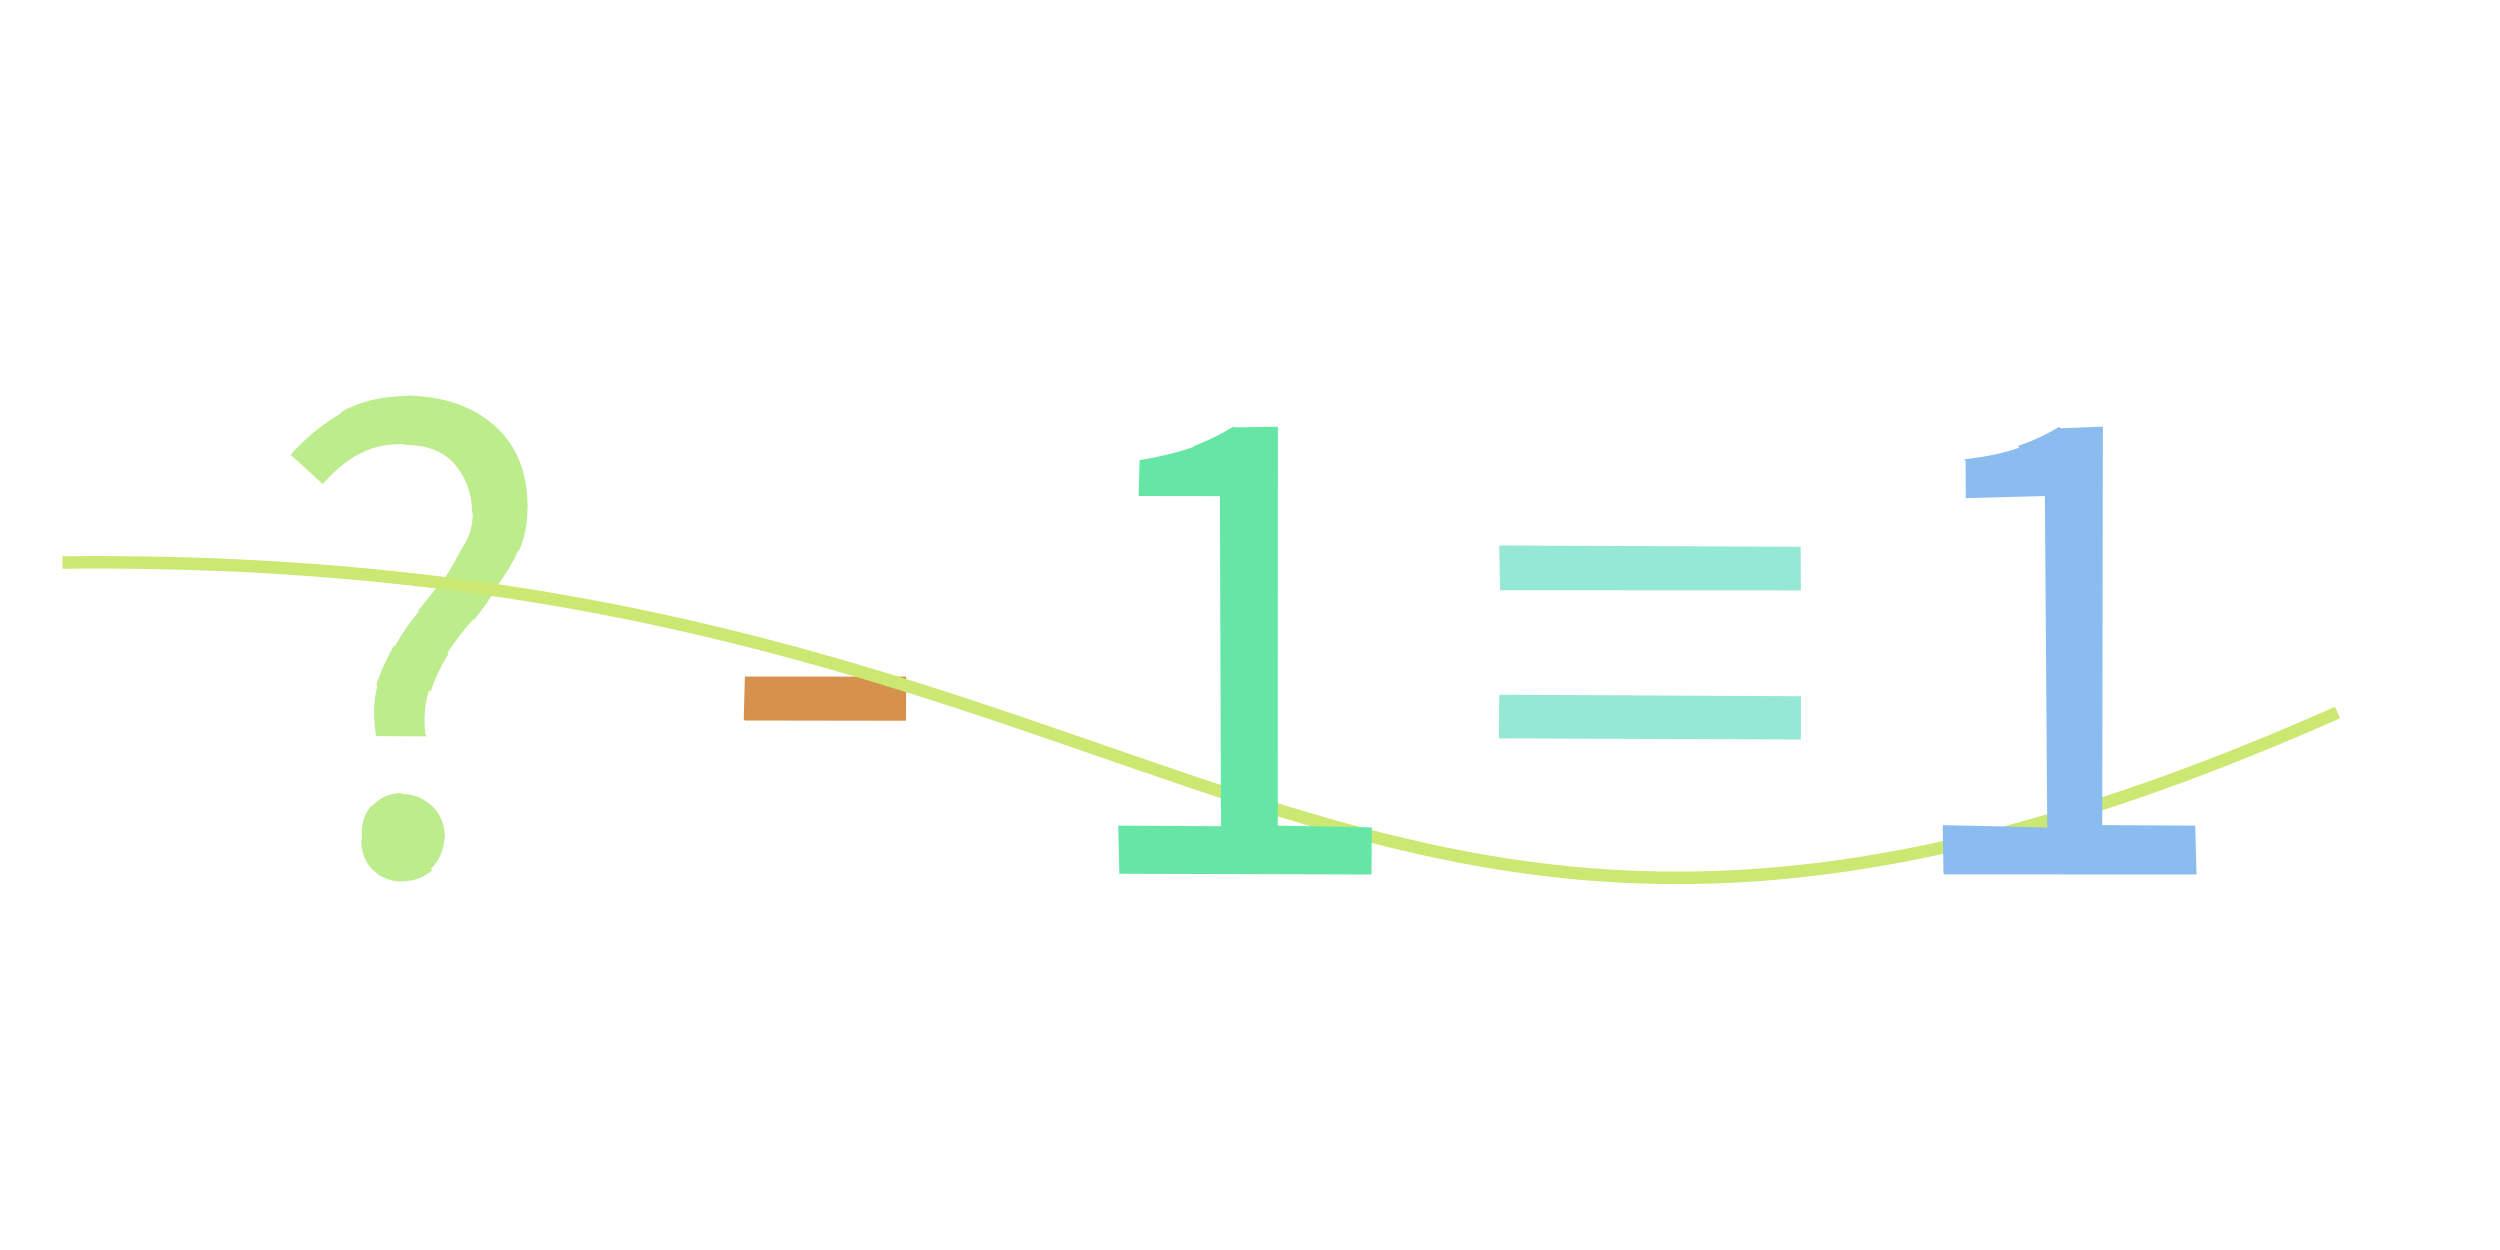
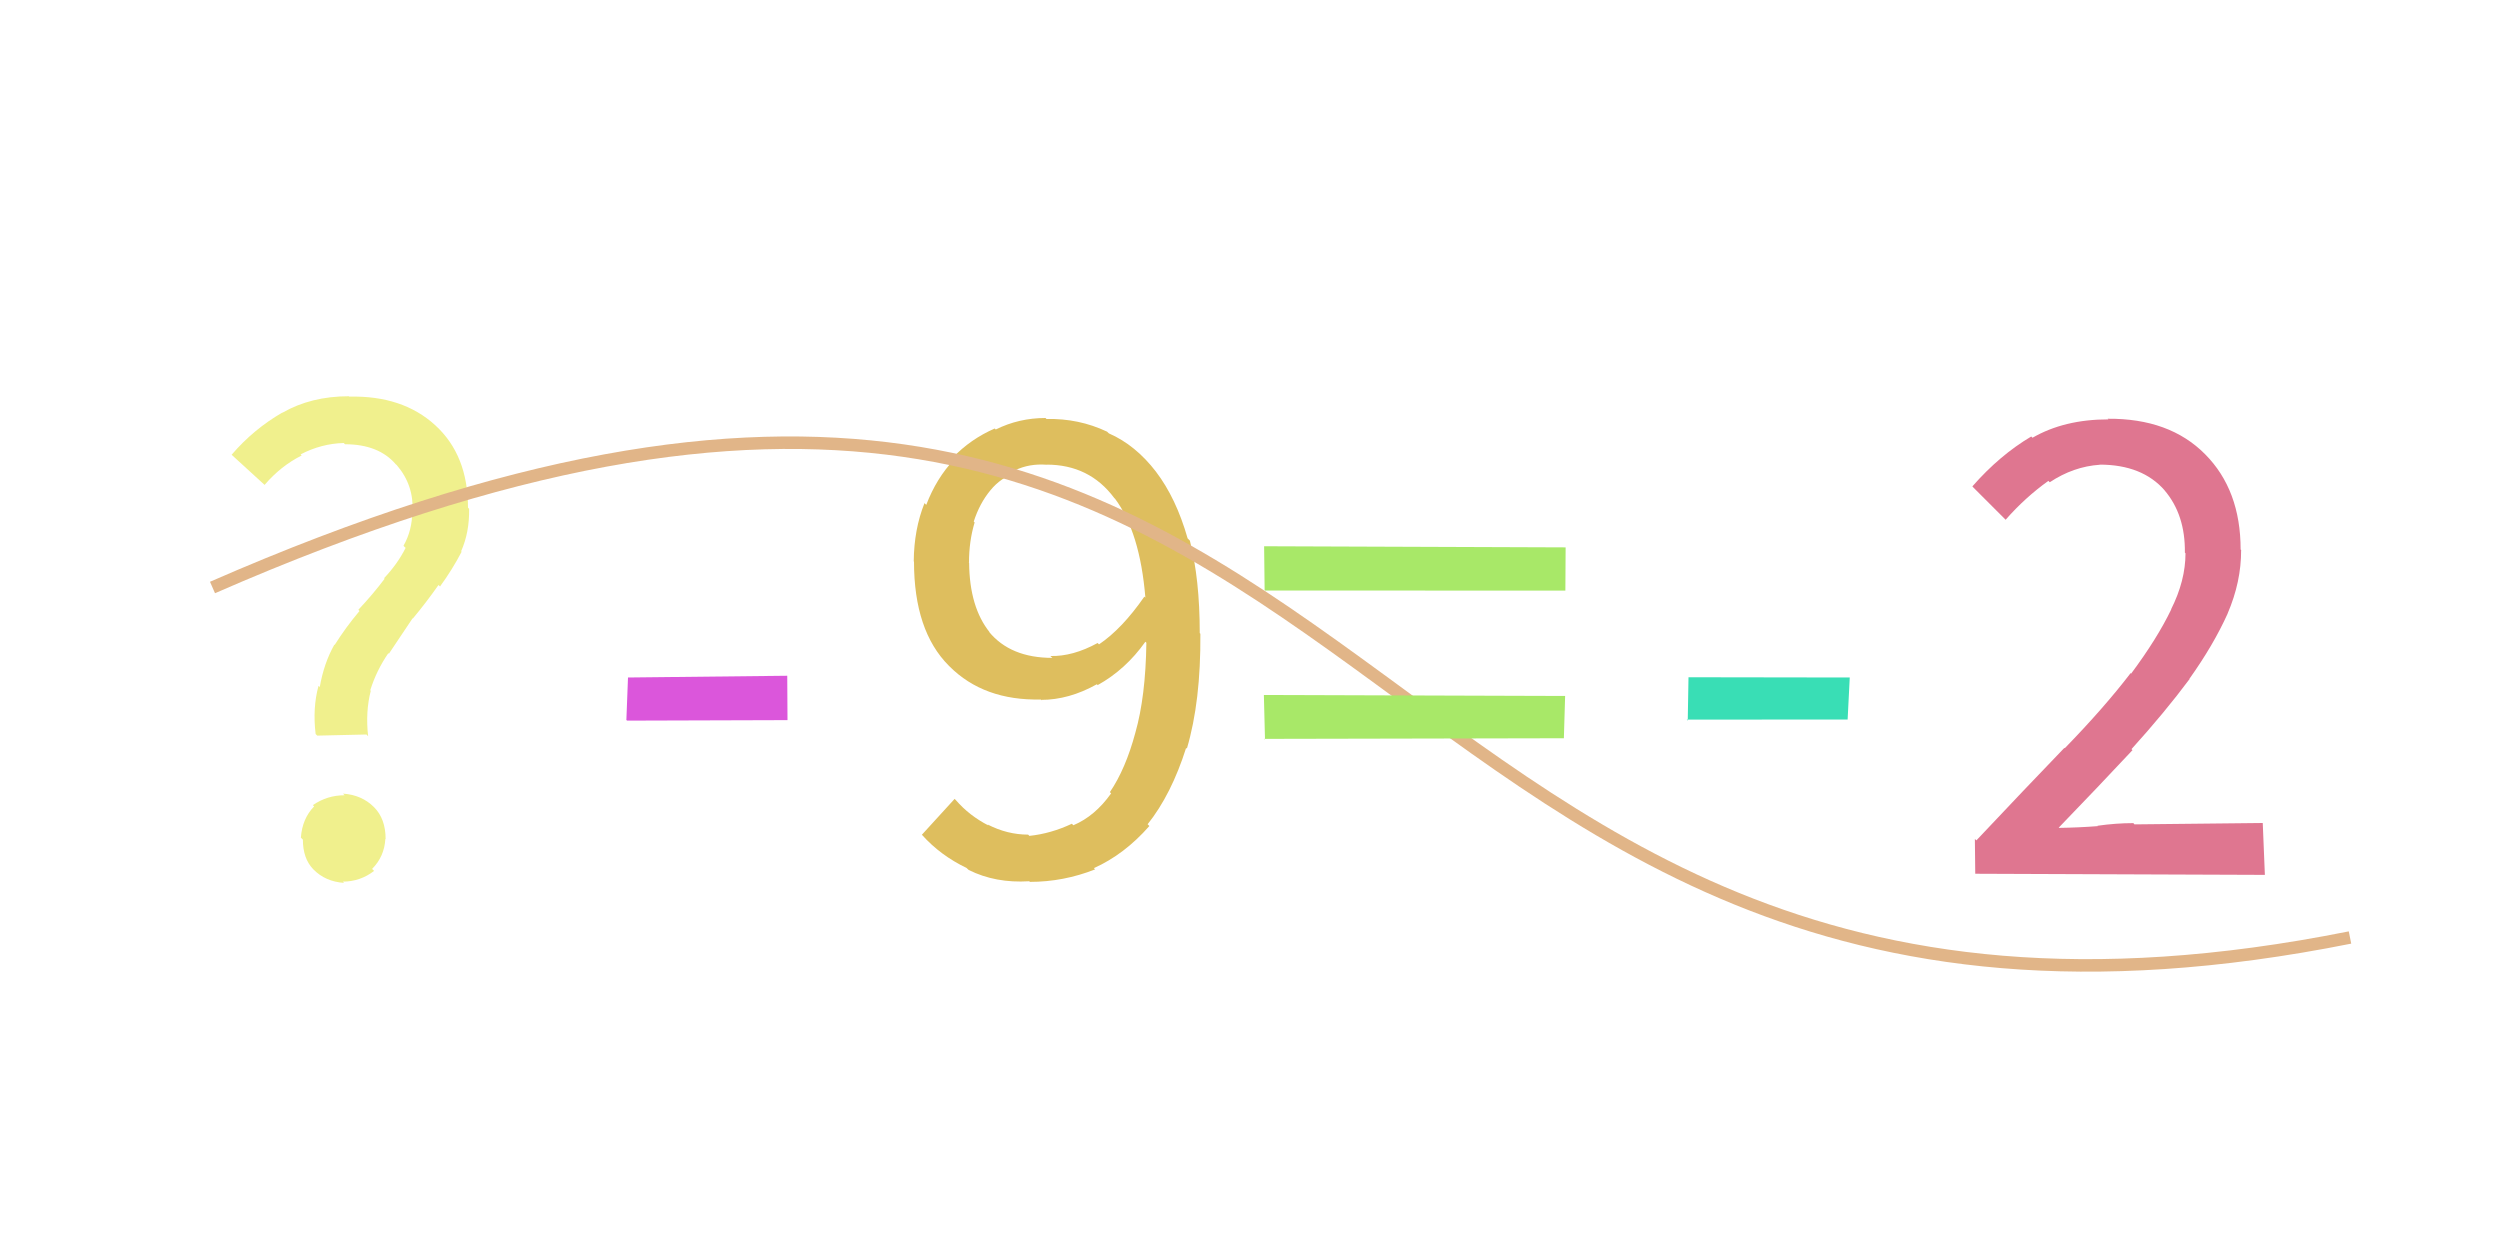
<svg xmlns="http://www.w3.org/2000/svg" width="200" height="100" viewBox="0,0,200,100">
  <rect width="100%" height="100%" fill="#ffffff" />
-   <path fill="#bcec8c" d="M34.19 58.91L30.13 58.89L30.08 58.84Q29.72 56.63 30.19 54.87L30.19 54.86L30.10 54.77Q30.68 53.11 31.52 51.63L31.46 51.57L31.60 51.70Q32.42 50.20 33.51 48.91L33.43 48.83L33.45 48.85Q34.52 47.55 35.48 46.29L35.47 46.28L35.53 46.34Q36.39 44.99 37.03 43.70L37.17 43.84L37.05 43.72Q37.82 42.56 37.82 41.05L37.64 40.87L37.77 40.99Q37.74 38.73 36.37 37.13L36.28 37.04L36.39 37.15Q35.06 35.59 32.37 35.59L32.28 35.51L32.31 35.54Q30.38 35.45 28.73 36.32L28.81 36.40L28.72 36.31Q27.11 37.22 25.82 38.73L25.76 38.67L23.19 36.32L23.25 36.39Q25.03 34.36 27.33 33.04L27.41 33.13L27.26 32.97Q29.57 31.68 32.60 31.68L32.60 31.68L32.56 31.64Q37.03 31.74 39.64 34.12L39.54 34.02L39.71 34.19Q42.21 36.47 42.21 40.67L42.19 40.65L42.19 40.65Q42.21 42.52 41.53 44.03L41.60 44.09L41.50 43.99Q40.80 45.48 39.82 46.82L39.79 46.79L39.84 46.85Q38.98 48.31 37.89 49.62L37.81 49.54L37.83 49.57Q36.70 50.84 35.78 52.24L35.77 52.23L35.87 52.34Q34.96 53.75 34.45 55.35L34.45 55.35L34.33 55.22Q33.81 56.80 34.03 58.76L34.09 58.82ZM28.82 67.04L28.82 67.04L28.97 67.19Q28.80 65.40 29.76 64.42L29.85 64.51L29.79 64.46Q30.72 63.45 32.12 63.45L32.28 63.61L32.18 63.52Q33.62 63.55 34.60 64.53L34.62 64.55L34.67 64.60Q35.60 65.54 35.60 67.16L35.51 67.07L35.54 67.10Q35.46 68.53 34.48 69.51L34.53 69.57L34.59 69.62Q33.52 70.51 32.12 70.51L32.26 70.65L32.14 70.53Q30.72 70.51 29.77 69.53L29.84 69.60L29.79 69.56Q28.89 68.63 28.89 67.12Z" />
-   <path fill="#d6914c" d="M59.50 57.55L59.59 54.12L72.49 54.13L72.48 57.66L59.59 57.64Z" />
-   <path fill="#95e8d3" d="M120.01 47.19L119.93 43.64L144.05 43.74L144.07 47.23L120.04 47.22ZM119.91 59.03L119.94 55.58L144.08 55.70L144.07 59.16L119.96 59.07Z" />
-   <path d="M5 45 C97 44,106 93,187 57" stroke="#cae872" fill="none" />
-   <path fill="#65e6a5" d="M89.55 69.95L89.46 66.05L97.68 66.10L97.59 39.69L91.09 39.68L91.17 36.80L91.19 36.81Q93.68 36.39 95.50 35.75L95.45 35.70L95.46 35.71Q97.23 35.02 98.69 34.12L98.76 34.19L102.23 34.14L102.22 66.05L109.75 66.19L109.72 69.96L89.50 69.90Z" />
-   <path fill="#8abcef" d="M155.48 69.88L155.42 66.01L163.78 66.20L163.59 39.68L157.26 39.85L157.25 36.87L157.13 36.75Q159.74 36.45 161.56 35.81L161.43 35.68L161.43 35.68Q163.26 35.05 164.72 34.15L164.82 34.26L168.23 34.13L168.18 66.01L175.62 66.05L175.72 69.96L155.55 69.95Z" />
+   <path fill="#debe5e" d="M84.10 52.55L84.17 52.62L84.03 52.48Q85.82 52.53 87.81 51.44L87.92 51.55L87.92 51.55Q89.76 50.31 91.55 47.73L91.55 47.73L91.63 47.81Q91.20 42.57 89.19 39.88L89.20 39.90L89.14 39.84Q87.15 37.17 83.73 37.17L83.62 37.06L83.75 37.18Q82.34 37.07 81.19 37.63L81.31 37.75L81.34 37.78Q80.06 38.20 79.22 39.24L79.31 39.33L79.22 39.24Q78.37 40.27 77.90 41.72L77.90 41.72L77.97 41.80Q77.52 43.28 77.52 45.01L77.45 44.94L77.53 45.03Q77.56 48.58 79.18 50.59L79.11 50.53L79.11 50.53Q80.83 52.63 84.19 52.63ZM73.75 66.78L76.37 63.91L76.47 64.01Q77.54 65.25 79.08 66.04L79.02 65.98L79.01 65.96Q80.58 66.77 82.26 66.77L82.24 66.76L82.35 66.87Q84.07 66.69 85.75 65.90L85.77 65.92L85.87 66.02Q87.60 65.29 88.89 63.47L88.90 63.48L88.79 63.37Q90.05 61.52 90.83 58.61L90.87 58.64L90.83 58.61Q91.65 55.73 91.71 51.42L91.77 51.48L91.63 51.34Q90.05 53.57 87.81 54.81L87.85 54.84L87.75 54.74Q85.52 55.99 83.28 55.99L83.42 56.12L83.26 55.96Q78.71 56.06 75.96 53.31L75.94 53.29L75.91 53.26Q73.12 50.47 73.12 44.93L73.21 45.02L73.10 44.91Q73.12 42.35 73.96 40.25L74.02 40.31L74.10 40.39Q74.91 38.26 76.34 36.75L76.25 36.66L76.21 36.62Q77.65 35.12 79.58 34.28L79.75 34.45L79.66 34.36Q81.51 33.44 83.64 33.44L83.76 33.56L83.72 33.52Q86.29 33.46 88.56 34.53L88.51 34.48L88.71 34.67Q90.84 35.60 92.49 37.75L92.54 37.80L92.48 37.74Q94.09 39.85 95.01 43.07L95.15 43.21L95.19 43.25Q95.98 46.34 95.98 50.65L95.98 50.65L96.03 50.70Q96.07 56.11 94.95 59.89L94.84 59.78L94.89 59.83Q93.71 63.56 91.81 65.94L91.82 65.95L91.95 66.08Q89.95 68.36 87.51 69.45L87.51 69.45L87.61 69.55Q85.08 70.55 82.39 70.55L82.42 70.58L82.34 70.50Q79.65 70.67 77.50 69.60L77.39 69.50L77.33 69.44Q75.23 68.43 73.77 66.80L73.81 66.84Z" />
+   <path fill="#f0f08d" d="M29.31 58.76L25.38 58.85L25.25 58.72Q25.00 56.63 25.48 54.87L25.54 54.92L25.58 54.97Q25.91 53.06 26.75 51.57L26.82 51.64L26.77 51.60Q27.67 50.17 28.76 48.88L28.72 48.84L28.67 48.78Q29.82 47.56 30.77 46.30L30.71 46.24L30.73 46.25Q31.80 45.12 32.45 43.83L32.37 43.76L32.28 43.66Q32.98 42.43 32.98 40.92L32.97 40.91L33.00 40.94Q33.12 38.82 31.75 37.22L31.71 37.18L31.67 37.15Q30.29 35.54 27.60 35.54L27.59 35.53L27.50 35.44Q25.70 35.49 24.05 36.35L24.09 36.39L24.13 36.44Q22.46 37.28 21.17 38.79L21.11 38.74L18.54 36.39L18.53 36.38Q20.29 34.33 22.58 33.01L22.64 33.07L22.59 33.02Q24.88 31.70 27.91 31.70L27.91 31.70L27.94 31.73Q32.20 31.63 34.81 34.01L34.98 34.18L34.82 34.02Q37.44 36.41 37.44 40.61L37.54 40.72L37.53 40.71Q37.56 42.59 36.89 44.10L36.90 44.11L36.93 44.14Q36.18 45.58 35.20 46.92L35.23 46.94L35.08 46.80Q34.12 48.17 33.03 49.48L33.15 49.60L33.01 49.46Q32.04 50.90 31.11 52.30L31.01 52.19L31.07 52.25Q30.12 53.63 29.62 55.22L29.73 55.34L29.66 55.27Q29.23 56.94 29.45 58.90L29.33 58.77ZM24.19 67.12L24.24 67.18L24.07 67.01Q24.18 65.49 25.13 64.51L25.05 64.43L25.03 64.41Q26.17 63.62 27.57 63.62L27.41 63.46L27.44 63.49Q28.94 63.59 29.92 64.57L29.88 64.53L29.92 64.57Q30.85 65.50 30.85 67.13L30.75 67.03L30.83 67.10Q30.75 68.53 29.77 69.51L29.80 69.55L29.93 69.67Q28.82 70.53 27.42 70.53L27.47 70.57L27.52 70.63Q26.03 70.53 25.07 69.55L25.08 69.56L25.06 69.54Q24.23 68.68 24.23 67.17Z" />
+   <path d="M17 47 C113 5,103 92,188 75" stroke="#e1b588" fill="none" />
+   <path fill="#a8e868" d="M101.17 47.21L101.13 43.70L125.25 43.79L125.23 47.25L101.20 47.24ZM101.20 59.17L101.11 55.60L125.21 55.68L125.11 59.06L101.14 59.11Z" />
+   <path fill="#db56db" d="M50.11 57.60L50.24 54.20L62.98 54.06L63.00 57.61L50.17 57.65Z" />
+   <path fill="#39deb5" d="M135.02 57.65L135.08 54.18L147.98 54.20L147.81 57.56L134.94 57.57Z" />
+   <path fill="#df7690" d="M158.02 69.89L157.99 67.12L158.11 67.23Q162.02 63.08 165.15 59.83L165.28 59.96L165.18 59.86Q168.33 56.62 170.45 53.85L170.46 53.86L170.49 53.89Q172.58 51.08 173.70 48.75L173.67 48.72L173.69 48.74Q174.84 46.45 174.84 44.26L174.91 44.34L174.79 44.21Q174.83 41.17 173.15 39.21L173.15 39.21L173.19 39.25Q171.39 37.17 167.97 37.17L168.02 37.22L167.99 37.18Q165.88 37.32 163.98 38.58L163.99 38.59L163.87 38.47Q162.02 39.79 160.45 41.58L160.42 41.55L157.90 39.03L157.79 38.91Q159.98 36.41 162.50 34.92L162.61 35.03L162.60 35.02Q165.14 33.55 168.67 33.55L168.60 33.48L168.61 33.50Q173.56 33.46 176.41 36.34L176.43 36.36L176.41 36.34Q179.25 39.20 179.25 43.96L179.32 44.03L179.29 44.01Q179.30 46.54 178.21 49.08L178.20 49.08L178.21 49.09Q177.08 51.60 175.15 54.31L175.23 54.40L175.16 54.33Q173.18 56.99 170.52 59.93L170.53 59.94L170.60 60.01Q167.89 62.91 164.70 66.21L164.84 66.35L164.72 66.23Q166.26 66.21 167.83 66.09L167.77 66.04L167.80 66.06Q169.27 65.85 170.67 65.85L170.76 65.95L181.02 65.84L181.19 69.99L158.03 69.90Z" />
</svg>
